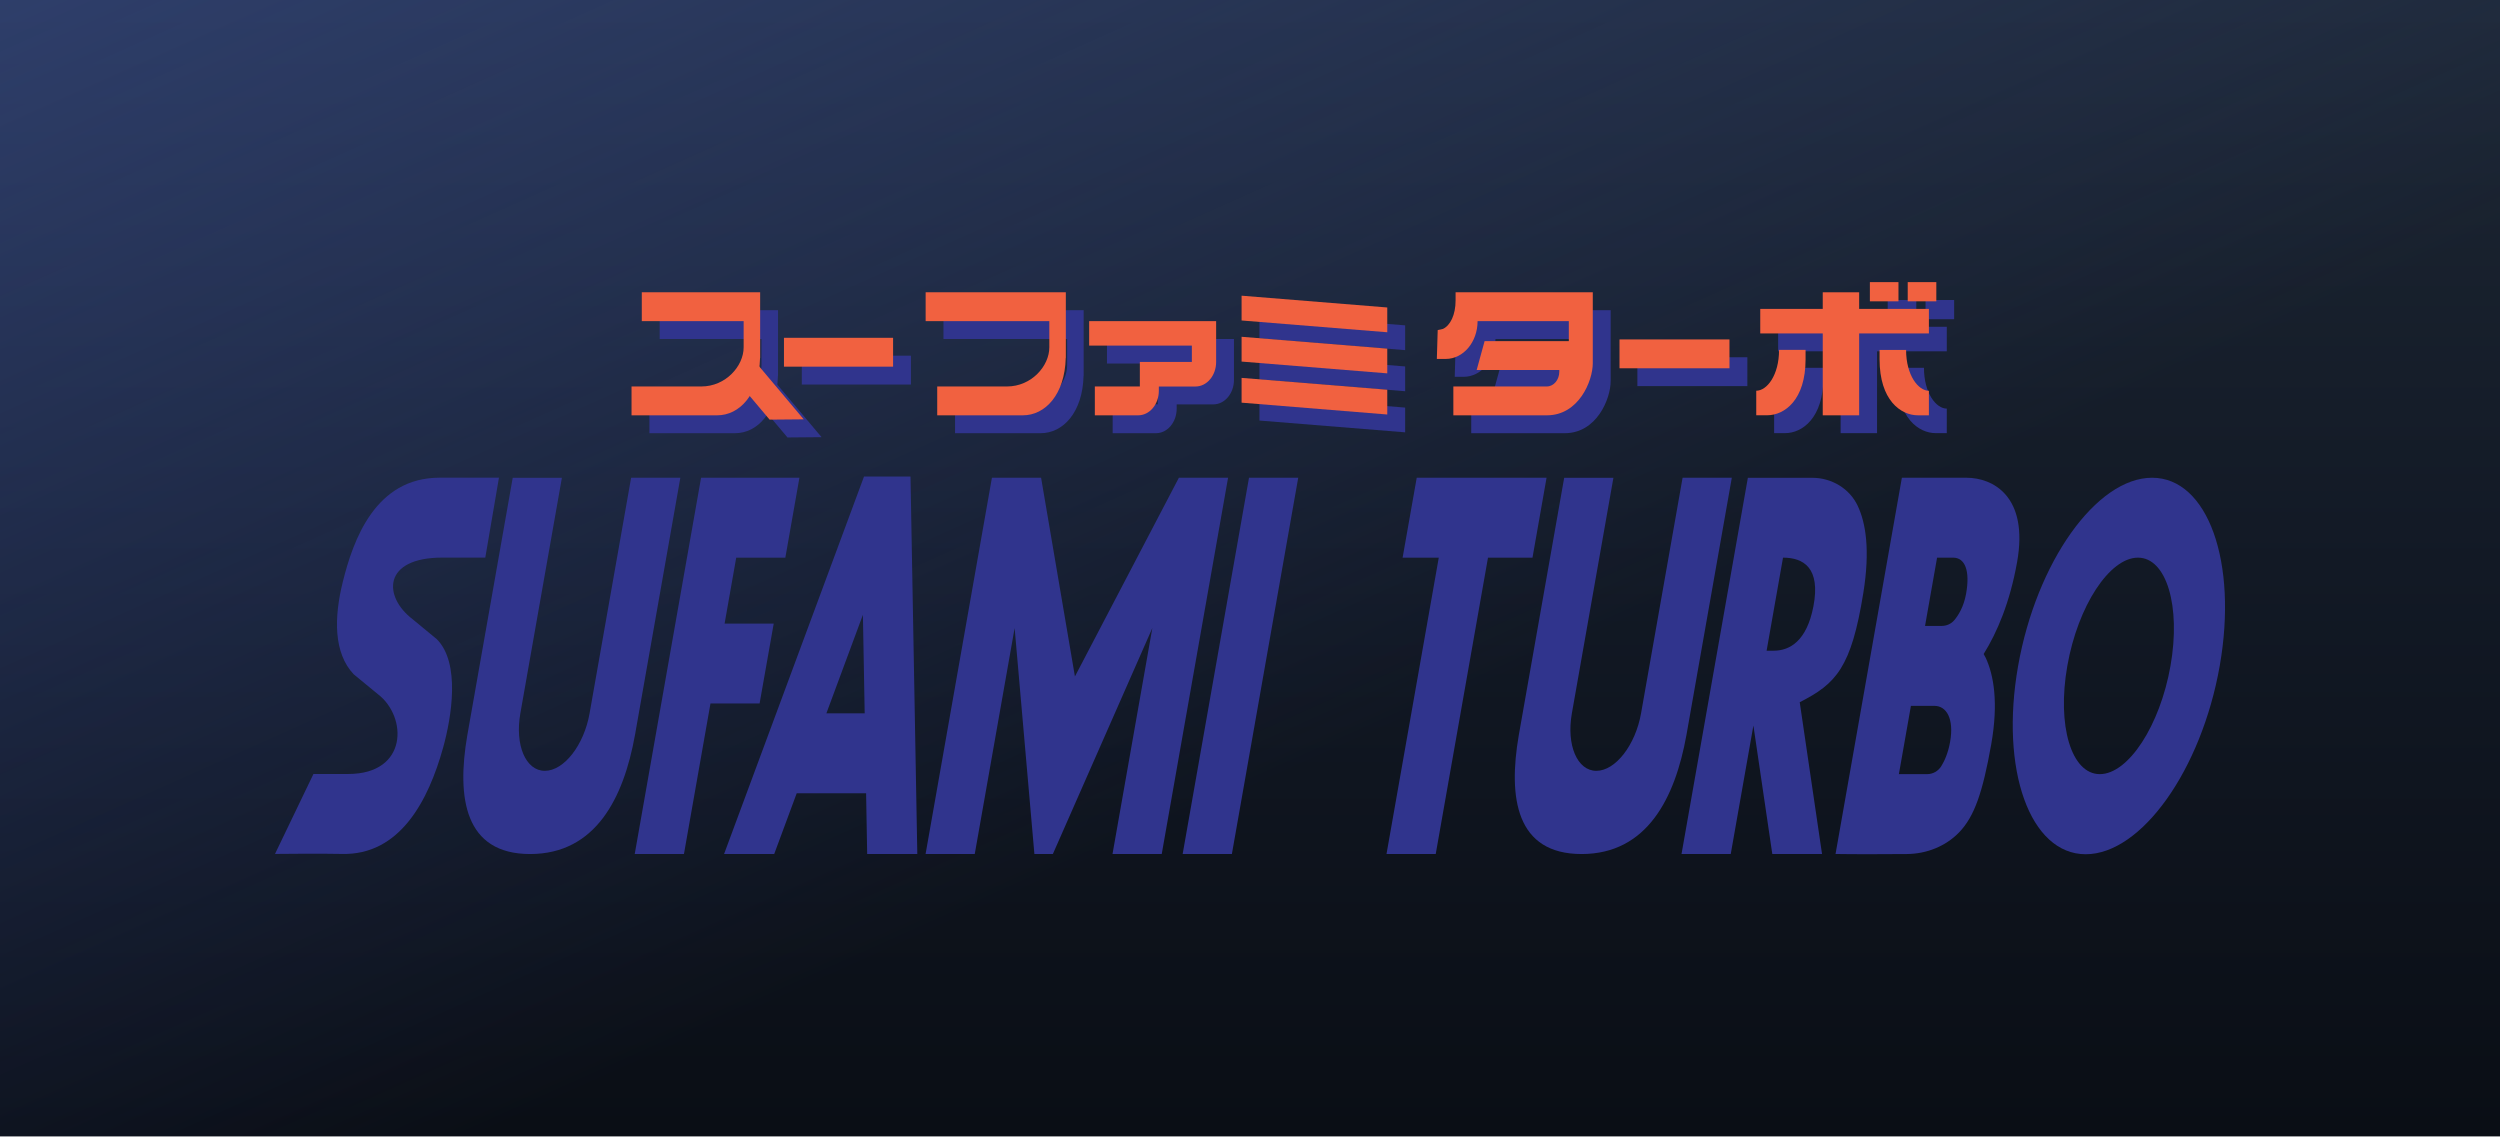
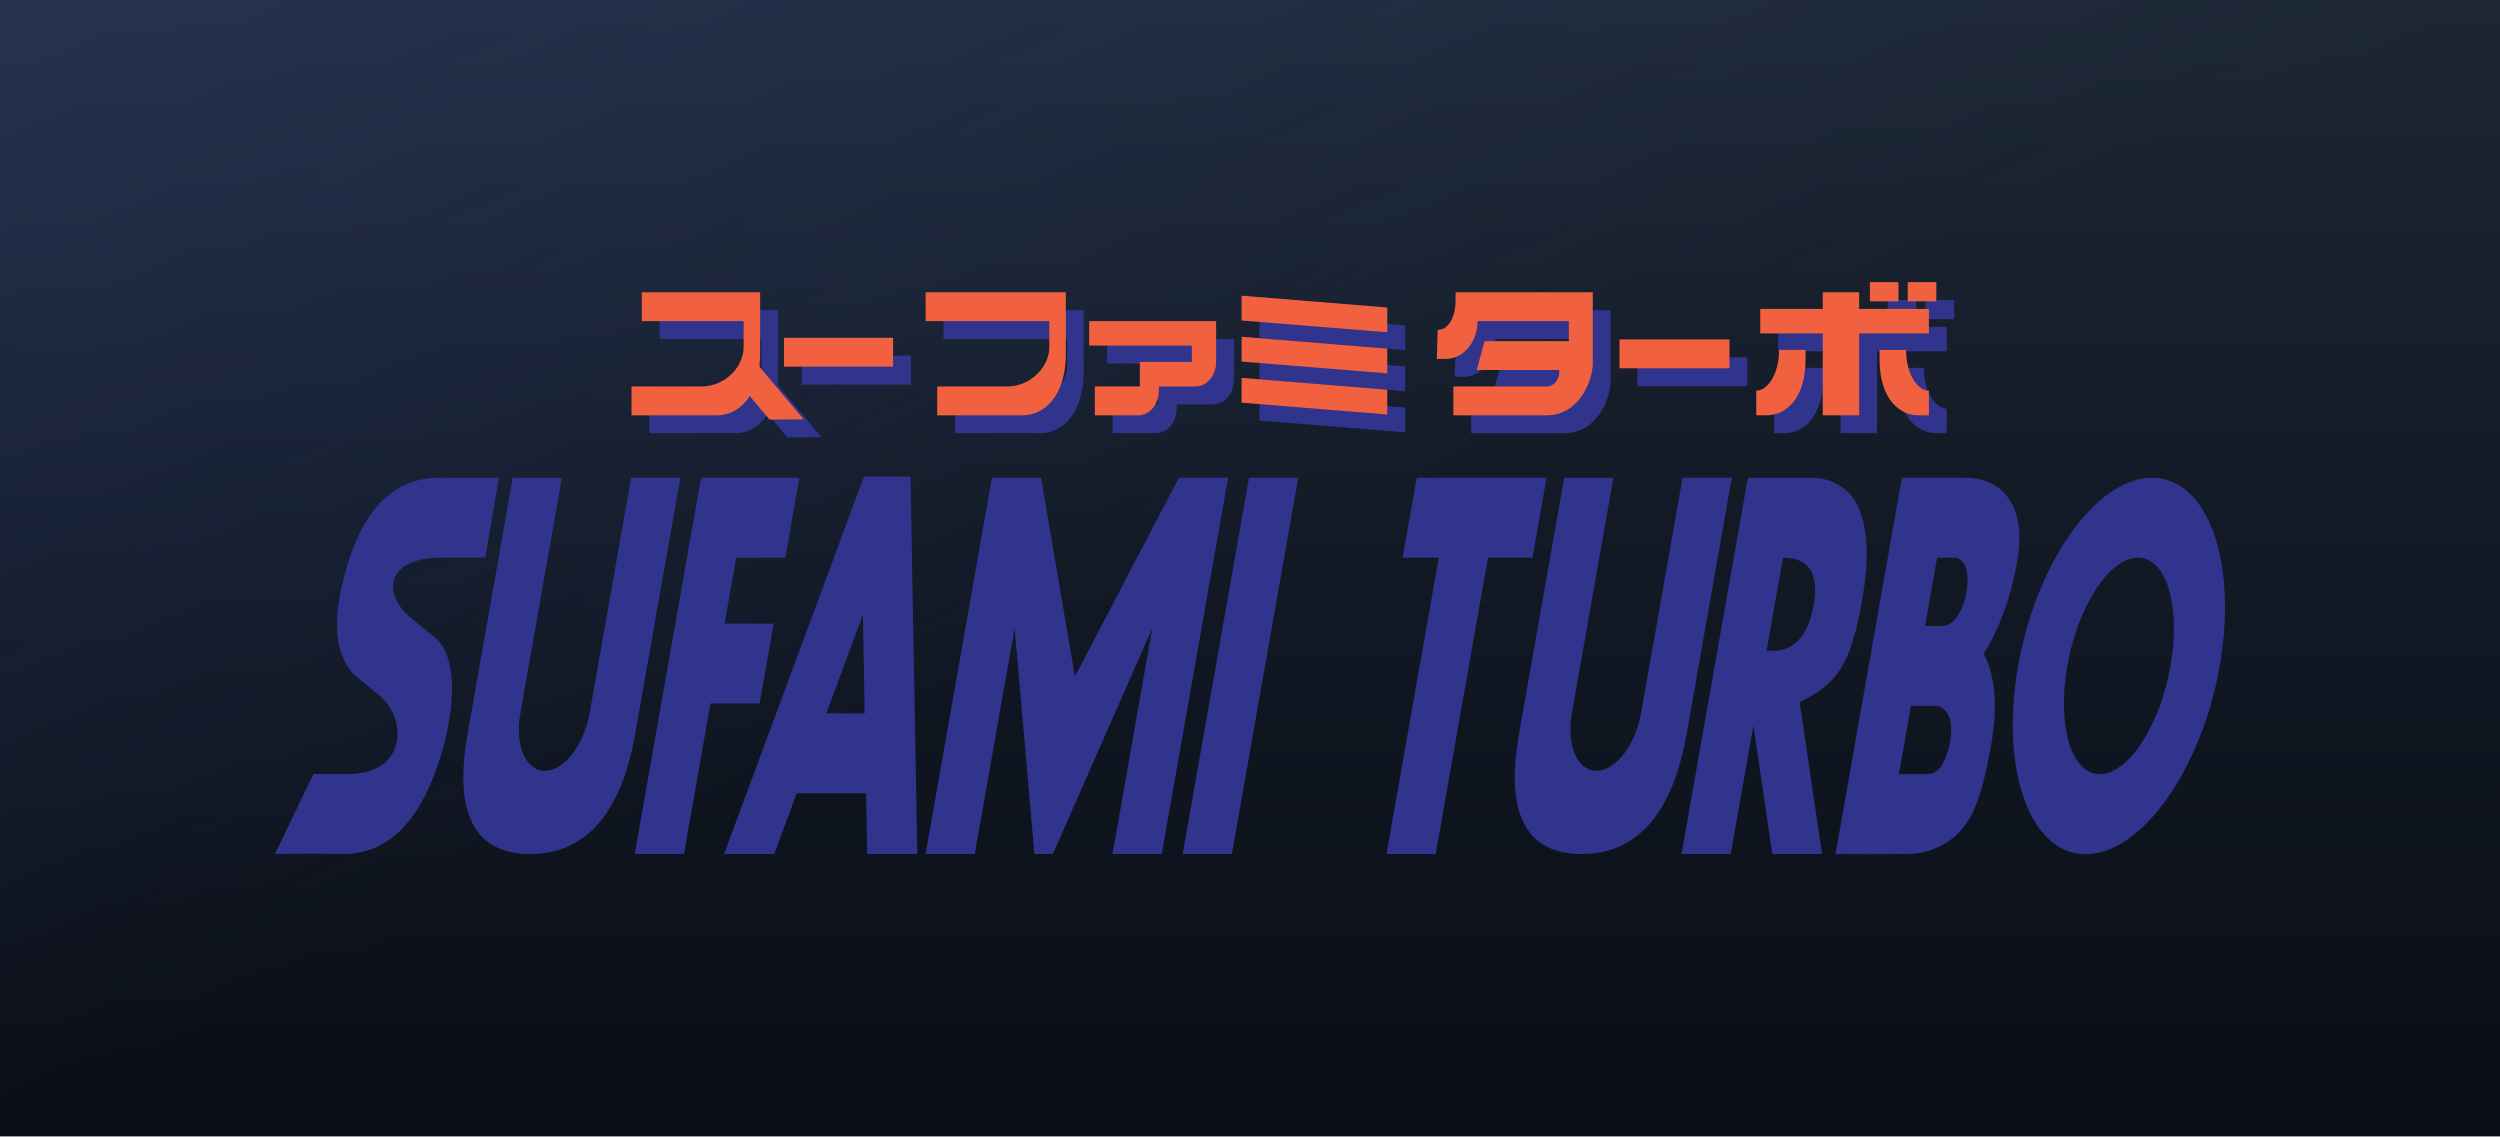
<svg xmlns="http://www.w3.org/2000/svg" viewBox="0 0 440 200" preserveAspectRatio="xMidYMid meet">
  <defs>
-     <linearGradient id="base" x1="0" y1="0" x2="0" y2="1">
+     <linearGradient id="capBase" x1="0" y1="0" x2="0" y2="1">
      <stop offset="0" stop-color="#1d2734" />
      <stop offset="0.5" stop-color="#121925" />
      <stop offset="1" stop-color="#0a0e15" />
    </linearGradient>
-     <linearGradient id="bloom" x1="0" y1="0" x2="1" y2="1">
-       <stop offset="0" stop-color="#3f55a0" stop-opacity="0.50" />
-       <stop offset="0.6" stop-color="#3f55a0" stop-opacity="0" />
+     <linearGradient id="capBloom" x1="0" y1="0" x2="1" y2="1">
+       <stop offset="0" stop-color="#3f55a0" stop-opacity="0.26" />
+       <stop offset="0.5" stop-color="#3f55a0" stop-opacity="0" />
    </linearGradient>
  </defs>
-   <rect width="440" height="200" fill="url(#base)" />
-   <rect width="440" height="200" fill="url(#bloom)" />
+   <rect width="440" height="200" fill="url(#capBase)" />
+   <rect width="440" height="200" fill="url(#capBloom)" />
  <g transform="translate(48.400 49.655) scale(0.0894)">
    <style type="text/css">
	.st0{fill:#30348D;}
	.st1{fill:#F16140;}
	.st2{fill:#FFFFFF;}
</style>
    <g>
      <g>
        <g>
          <polygon class="st0" points="1938.1,110.6 2224.9,133.9 2224.9,85.1 1938.1,61.9    " />
          <g>
            <path class="st0" d="M1637.9,160.2h202.3v32.1h-102.4v48.3h-88.7v56.8h85.3c22.5,0,40.7-21.6,40.7-48.3v-8.4h72.1      c22.5,0,40.7-21.6,40.7-48.3l0,0v-32.1v-31.3v-17h-250V160.2z" />
            <rect x="1037.1" y="144.8" class="st0" width="214.8" height="56.8" />
            <rect x="2682.1" y="147.9" class="st0" width="216.5" height="56.8" />
            <polygon class="st0" points="3153.9,55.2 3082.2,55.2 3082.2,87.9 2959.2,87.9 2959.2,136.2 3082.2,136.2 3082.2,297.3       3153.9,297.3 3153.9,136.2 3291.2,136.2 3291.2,87.9 3153.9,87.9     " />
            <rect x="3174.9" y="35.2" class="st0" width="56.3" height="37.8" />
            <rect x="3249.4" y="35.2" class="st0" width="56.3" height="37.8" />
            <path class="st0" d="M3246.3,168.6h-52.2v18.6c0,80.1,41.4,110.1,75.6,110.1h21.5V253V249C3270.3,249,3246.3,218.8,3246.3,168.6      z" />
            <path class="st0" d="M2951.3,249v3.9v44.4h21.5c34.1,0,75.6-30,75.6-110.1v-18.6h-52.2C2996.2,218.8,2972.1,249,2951.3,249z" />
            <path class="st0" d="M2362.1,55.2h-2.7v16c0,28.7-10.5,49.4-24.9,56.1l-10.3,2.3l-0.5,16.5l-1.2,40.3h17.6      c34.6,0,62.6-33.3,62.6-74.4h179.6v39.4h-165.8l-15.6,56.8h162.7v3.2c0,16.1-11,29.2-24.6,29.2h-22.7H2355v56.8h184.2      c62.5,0,90.3-67.3,90.3-102.7l0-11.2V112V93.2v-38h-255.1H2362.1z" />
            <polygon class="st0" points="1938.1,272.5 2224.9,295.7 2224.9,247 1938.1,223.7     " />
            <polygon class="st0" points="1938.1,191.5 2224.9,214.8 2224.9,166 1938.1,142.8     " />
            <path class="st0" d="M1315.9,112h243.6v51.6c0,36.9-35.3,77-83.3,77h-137.4v56.8h168.7c43.8,0,82.5-40.7,84.3-113h0.2v-57.9      V55.2h-276V112z" />
            <path class="st0" d="M757.3,112h200.5v51.6c0,36.9-35.3,77-83.3,77H737.1v56.8h168.7c43.8,0,82.5-40.7,84.3-113h0.2v-57.9V55.2      h-233V112z" />
            <polyline class="st0" points="957.4,244.6 1008.9,305.8 1076,305.2 985.2,197.4     " />
          </g>
        </g>
        <g>
          <polygon class="st1" points="1902.9,75.5 2189.7,98.7 2189.7,49.9 1902.9,26.7    " />
          <g>
            <path class="st1" d="M1602.8,125H1805v32.1h-102.4v48.3H1614v56.8h85.3c22.5,0,40.7-21.6,40.7-48.3v-8.4h72.1      c22.5,0,40.7-21.6,40.7-48.3l0,0V125V93.8v-17h-250V125z" />
            <rect x="1002" y="109.6" class="st1" width="214.8" height="56.8" />
            <rect x="2646.9" y="112.8" class="st1" width="216.5" height="56.8" />
            <polygon class="st1" points="3118.7,20 3047,20 3047,52.7 2924,52.7 2924,101 3047,101 3047,262.2 3118.7,262.2 3118.7,101       3256,101 3256,52.7 3118.7,52.7     " />
            <rect x="3139.8" class="st1" width="56.3" height="37.8" />
            <rect x="3214.3" y="0" class="st1" width="56.3" height="37.8" />
            <path class="st1" d="M3211.1,133.5h-52.2v18.6c0,80.1,41.4,110.1,75.6,110.1h21.5v-44.4v-3.9      C3235.2,213.8,3211.1,183.6,3211.1,133.5z" />
            <path class="st1" d="M2916.1,213.8v3.9v44.4h21.5c34.1,0,75.6-30,75.6-110.1v-18.6H2961C2961,183.6,2937,213.8,2916.1,213.8z" />
            <path class="st1" d="M2326.9,20h-2.7v16c0,28.7-10.5,49.4-24.9,56.1l-10.3,2.3l-0.5,16.5l-1.2,40.3h17.6      c34.6,0,62.6-33.3,62.6-74.4h179.6v39.4h-165.8l-15.6,56.8h162.7v3.2c0,16.1-11,29.2-24.6,29.2h-22.7h-161.3v56.8H2504      c62.5,0,90.3-67.3,90.3-102.7l0-11.2V76.8V58V20h-255.1H2326.9z" />
            <polygon class="st1" points="1902.9,237.3 2189.7,260.6 2189.7,211.8 1902.9,188.5     " />
            <polygon class="st1" points="1902.9,156.4 2189.7,179.6 2189.7,130.9 1902.9,107.6     " />
            <path class="st1" d="M1280.8,76.8h243.6v51.6c0,36.9-35.3,77-83.3,77h-137.4v56.8h168.7c43.8,0,82.5-40.7,84.3-113h0.2V91.3V20      h-276V76.8z" />
            <path class="st1" d="M722.1,76.8h200.5v51.6c0,36.9-35.3,77-83.3,77H701.9v56.8h168.7c43.8,0,82.5-40.7,84.3-113h0.2V91.3V20      h-233V76.8z" />
            <polyline class="st1" points="922.2,209.5 973.7,270.7 1040.8,270.1 950.1,162.2     " />
          </g>
        </g>
      </g>
      <polygon class="st0" points="1786.9,1125.8 1883.8,1125.8 2014.4,385.1 1917.5,385.1  " />
      <polygon class="st0" points="1779.4,385.1 1779.4,385.2 1574.8,776.3 1508.2,385.2 1508.2,385.1 1411.4,385.1 1280.8,1125.8    1377.6,1125.8 1456.1,681 1495,1125.8 1531.4,1125.8 1727.2,681 1648.8,1125.8 1745.7,1125.8 1876.3,385.1  " />
      <path class="st0" d="M708.6,891.9l0.5-2.7c0,0,0,0,0,0h0L798,385.1h-96.9L619.3,849c-11,62.5-50.4,113.1-88.1,113.1   c-37.6,0-59.2-50.6-48.2-113.1h0l81.8-463.8H468l-89.4,506.8h0c-21.3,123.6-5.2,233.9,123.7,233.9   C631.3,1125.8,686.3,1015.5,708.6,891.9L708.6,891.9z" />
      <polygon class="st0" points="954,829.5 981.8,672.3 885.1,672.3 908,542.4 1004.7,542.4 1032.4,385.1 935.7,385.1 887.3,385.1    838.8,385.1 708.2,1125.8 805.1,1125.8 857.3,829.5  " />
      <path class="st0" d="M1159.6,382.7l-275.5,743.1h98.7l44.3-119.6h136.6l2.1,119.6h98.7l-13.4-743.1H1159.6z M1085.5,848.9l71.9-194   l3.5,194H1085.5z" />
      <polygon class="st0" points="2475.6,542.4 2503.3,385.1 2247.7,385.1 2219.9,542.4 2291.1,542.4 2188.2,1125.8 2285.1,1125.8    2388,542.4  " />
      <path class="st0" d="M2778.6,891.9l0.5-2.7c0,0,0,0,0,0h0l88.9-504.1h-96.9L2689.3,849c-11,62.4-50.4,113.1-88,113.1   c-37.6,0-59.2-50.6-48.2-113.1h0l81.8-463.8H2538l-89.4,506.8h0c-21.3,123.6-5.2,233.9,123.7,233.9   C2701.3,1125.8,2756.3,1015.5,2778.6,891.9L2778.6,891.9z" />
      <path class="st0" d="M270.9,663.6c-58.1-44.4-59.4-121.3,58.6-121.3H414L440.9,385c0,0-80.6,0-117,0   C197.6,385,154,507.4,133.6,589.6C116,660.1,115.1,730.1,155,772.1c0,0,47.7,39.2,47.7,39.2c58.1,44.4,59.4,157-58.6,157H75.7   L0,1125.7c0,0,94.8-1,131.2,0c115.3,3.2,171.1-106.2,199.7-209c16.8-60.5,34.4-167-12.4-213.8L270.9,663.6z" />
      <path class="st0" d="M3126.9,611.9c13.7-85,4.7-138.3-11.1-171.6c-16.1-34.2-51.6-55.1-89.4-55.1h-29.9h-86h-10.9L2769,1125.8h96.9   l44.6-252.9l37.2,252.9h97.9L3001.7,827C3073.4,790.6,3103.2,759,3126.9,611.9z M3028.6,638.5c-13.1,68-46.4,87.1-78.2,87.1h-13.9   l32.3-183.2C3008.8,542.4,3043.3,562.1,3028.6,638.5z" />
      <path class="st0" d="M3363.8,732.1c26.6-42.7,51.6-101.3,65.8-180.8c23.3-130.2-48.1-166.2-99.6-166.2h-30.3h-12.5h-84.4   l-130.6,740.7c38.3,0.7,99.7,0.4,140.2,0.1c38.8-0.3,76.5-15,103.4-43c29.8-31.1,46-78.1,62.8-172.4   c14.8-83.3,4.8-137.2-10.6-170.6C3366.7,737.2,3365.3,734.6,3363.8,732.1z M3297.7,905.3c-3.9,21.9-11,37.4-17.3,47.6   c-6,9.7-16.5,15.7-27.9,15.7h-55.6l23.7-134.4c0,0,22.8,0,46.4,0S3305.9,859.6,3297.7,905.3z M3329.2,613.6   c-4.6,25.4-15,42.2-23.3,52c-6.1,7.2-15.2,11.2-24.6,11.2h-32.9l23.7-134.4c0,0,7.8,0,31.4,0S3337.4,567.9,3329.2,613.6z" />
      <path class="st0" d="M3695.4,385.1c-109.6,0-227.7,165.9-263.8,370.6c-36.1,204.7,23.5,370.6,133.1,370.6   c109.6,0,227.7-165.9,263.8-370.6C3864.5,551,3805,385.1,3695.4,385.1z M3731.6,755.5c-20.7,117.7-83,213.1-139.1,213.1   s-84.7-95.4-64-213.1s83-213.1,139.1-213.1C3723.7,542.4,3752.4,637.8,3731.6,755.5z" />
    </g>
  </g>
</svg>
